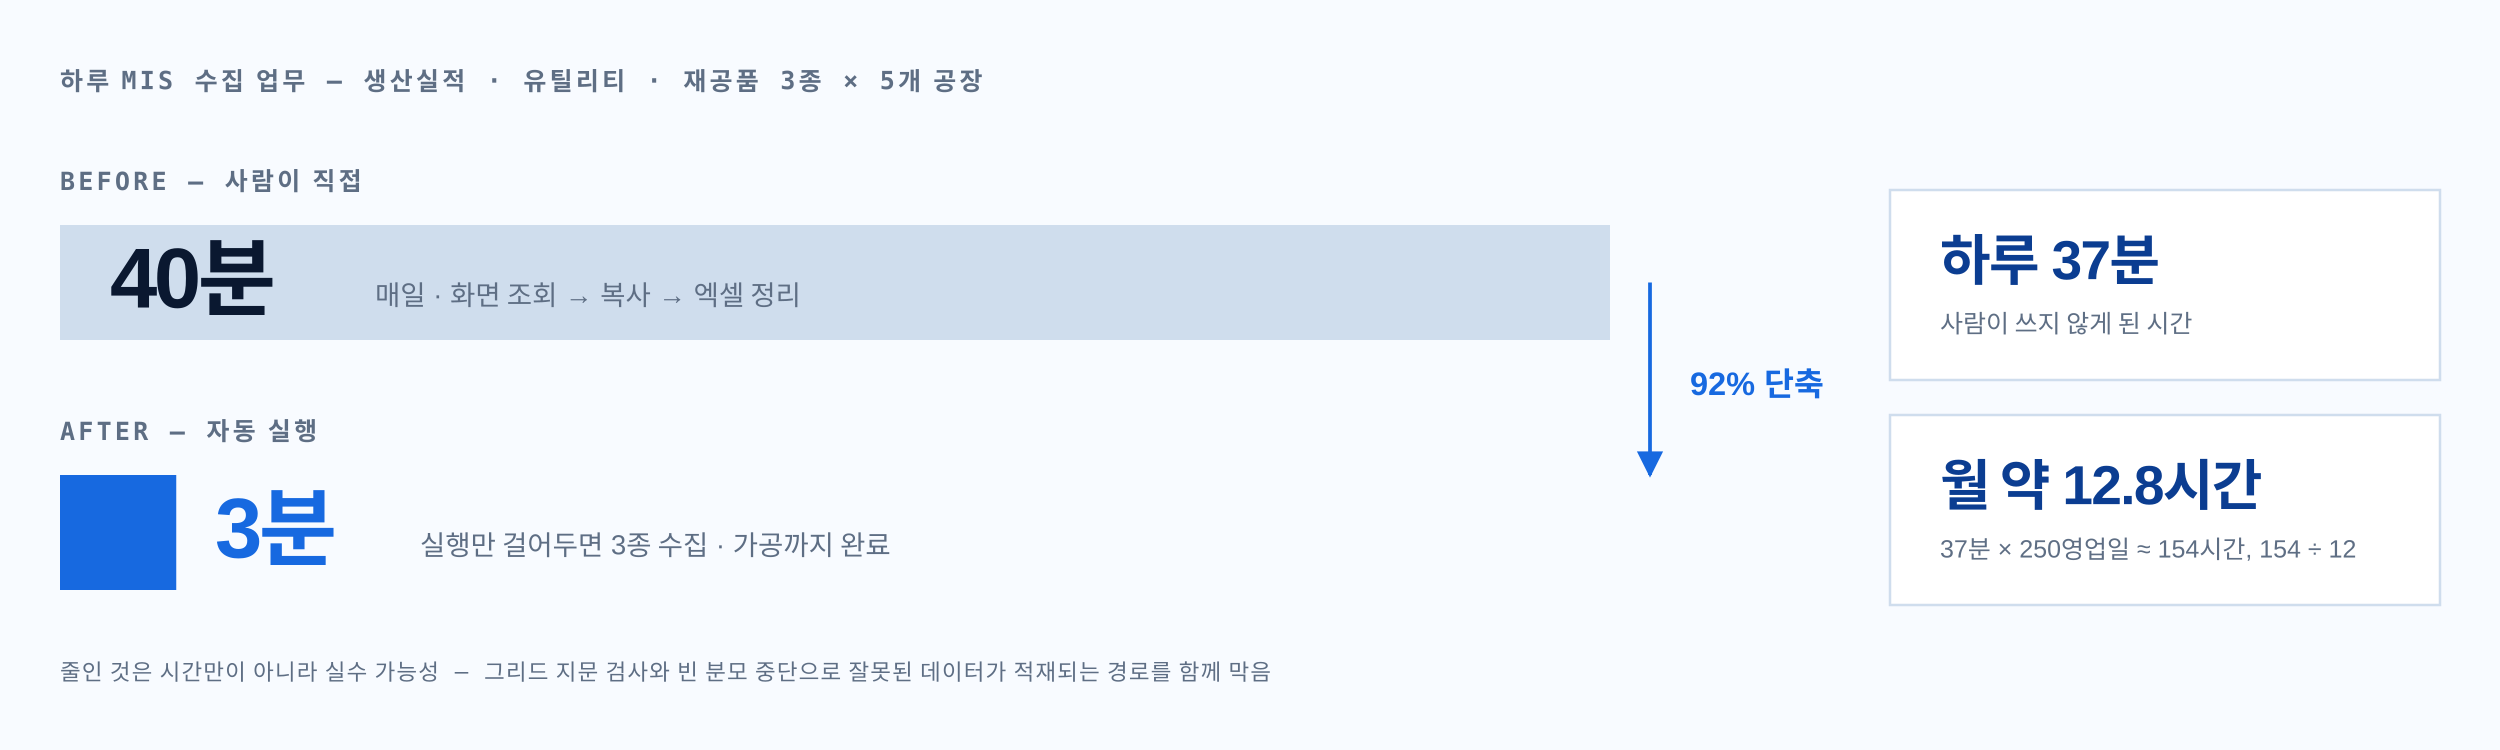
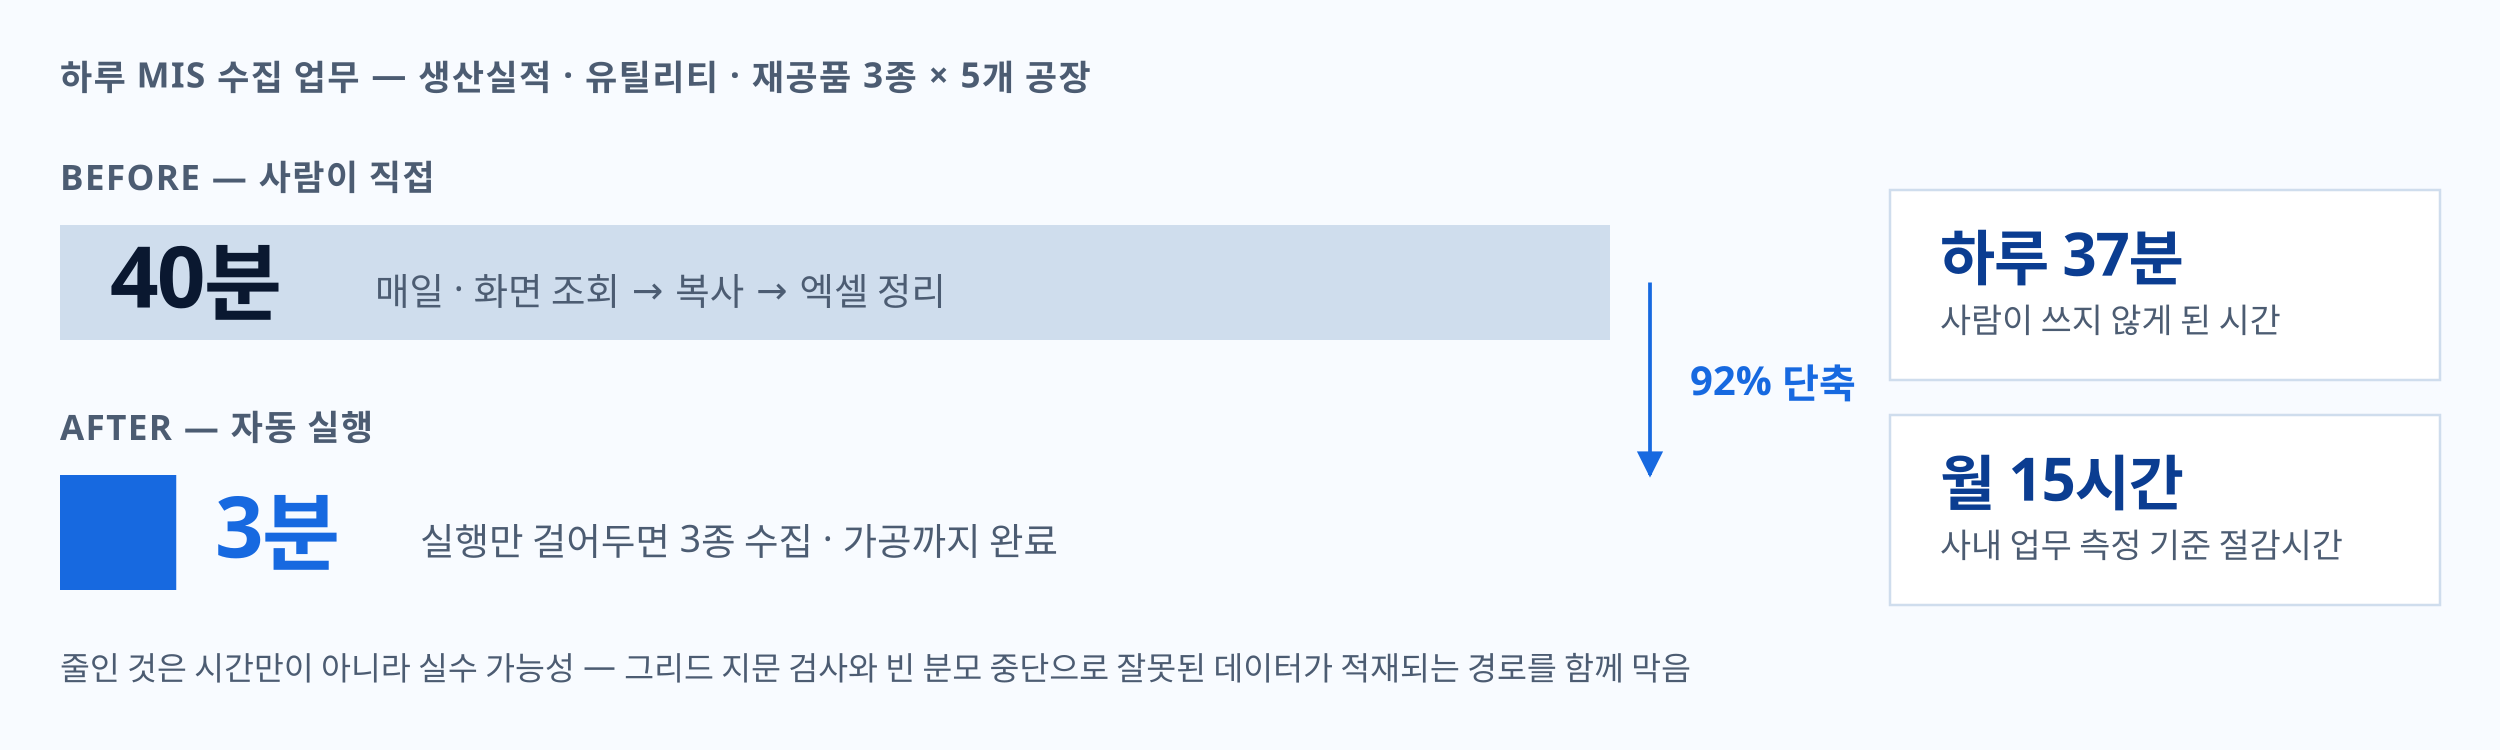
- <svg xmlns="http://www.w3.org/2000/svg" viewBox="0 0 1000 300" width="1000" height="300" role="img" aria-label="MIS 데이터 수집 업무 시간 비교: 수작업 하루 40분에서 자동 실행 3분으로 92퍼센트 단축되어, 월 약 12.8시간을 절감합니다.">
+ <svg xmlns="http://www.w3.org/2000/svg" viewBox="0 0 1000 300" width="1000" height="300" role="img" aria-label="MIS 데이터 수집 업무 시간 비교: 수작업 하루 40분에서 자동 실행 3분으로 92퍼센트 단축되어, 월 15시간을 절감합니다.">
  <defs>
    <style>
      .bg { fill: #f8fbff; }
      .box { fill: #ffffff; stroke: #cfdded; stroke-width: 1; }
      .bar-before { fill: #cfdded; }
      .bar-after { fill: #1769e0; }
-       .t-label { fill: #5e6e84; font: 700 10px ui-monospace, monospace; letter-spacing: .13em; }
-       .t-big { fill: #0a1830; font: 700 34px Arial, sans-serif; letter-spacing: -.04em; }
-       .t-big-accent { fill: #1769e0; font: 700 34px Arial, sans-serif; letter-spacing: -.04em; }
-       .t-sub { fill: #5e6e84; font: 11px Arial, "Noto Sans KR", sans-serif; }
-       .t-delta { fill: #1769e0; font: 700 13px Arial, "Noto Sans KR", sans-serif; }
-       .t-stat { fill: #0b3d91; font: 700 22px Arial, sans-serif; letter-spacing: -.03em; }
-       .t-stat-label { fill: #5e6e84; font: 10px Arial, "Noto Sans KR", sans-serif; }
-       .t-note { fill: #5e6e84; font: 9px ui-monospace, monospace; letter-spacing: .05em; }
+       text { font-family: "Pretendard", "Noto Sans KR", "Malgun Gothic", system-ui, sans-serif; }
+       .t-label { fill: #4c5c72; font-size: 14px; font-weight: 700; letter-spacing: .04em; }
+       .t-big { fill: #0a1830; font-size: 34px; font-weight: 700; letter-spacing: -.02em; }
+       .t-big-accent { fill: #1769e0; font-size: 34px; font-weight: 700; letter-spacing: -.02em; }
+       .t-sub { fill: #4c5c72; font-size: 15px; }
+       .t-delta { fill: #1769e0; font-size: 16px; font-weight: 700; }
+       .t-stat { fill: #0b3d91; font-size: 24px; font-weight: 700; letter-spacing: -.02em; }
+       .t-stat-label { fill: #4c5c72; font-size: 13.5px; }
+       .t-note { fill: #4c5c72; font-size: 13px; }
      .edge { fill: none; stroke: #1769e0; stroke-width: 1.5; }
    </style>
    <marker id="s1" viewBox="0 0 10 10" refX="9" refY="5" markerWidth="7" markerHeight="7" orient="auto-start-reverse">
      <path d="M 0 0 L 10 5 L 0 10 z" fill="#1769e0" />
    </marker>
  </defs>
  <rect class="bg" width="1000" height="300" />
  <text class="t-label" x="24" y="36">하루 MIS 수집 업무 — 생산실적 · 유틸리티 · 재공품 3종 × 5개 공장</text>
  <text class="t-label" x="24" y="76">BEFORE — 사람이 직접</text>
  <rect class="bar-before" x="24" y="90" width="620" height="46" />
  <text class="t-big" x="44" y="123">40분</text>
  <text class="t-sub" x="150" y="122">매일 · 화면 조회 → 복사 → 엑셀 정리</text>
  <text class="t-label" x="24" y="176">AFTER — 자동 실행</text>
  <rect class="bar-after" x="24" y="190" width="46.5" height="46" />
  <text class="t-big-accent" x="86" y="223">3분</text>
  <text class="t-sub" x="168" y="222">실행만 걸어두면 3종 수집 · 가공까지 완료</text>
  <path class="edge" d="M 660 113 L 660 190" marker-end="url(#s1)" />
  <text class="t-delta" x="676" y="158">92% 단축</text>
  <rect class="box" x="756" y="76" width="220" height="76" />
  <text class="t-stat" x="776" y="112">하루 37분</text>
  <text class="t-stat-label" x="776" y="133">사람이 쓰지 않게 된 시간</text>
  <rect class="box" x="756" y="166" width="220" height="76" />
-   <text class="t-stat" x="776" y="202">월 약 12.8시간</text>
-   <text class="t-stat-label" x="776" y="223">37분 × 250영업일 ≈ 154시간, 154 ÷ 12</text>
+   <text class="t-stat" x="776" y="202">월 15시간</text>
+   <text class="t-stat-label" x="776" y="223">사내 업무 측정 기준 절감시간</text>
  <text class="t-note" x="24" y="272">줄인 것은 시간만이 아니라 실수 가능성 — 그리드 지문 검사와 빈 분모 중단으로 잘못된 데이터가 적재되는 경로를 함께 막음</text>
</svg>
